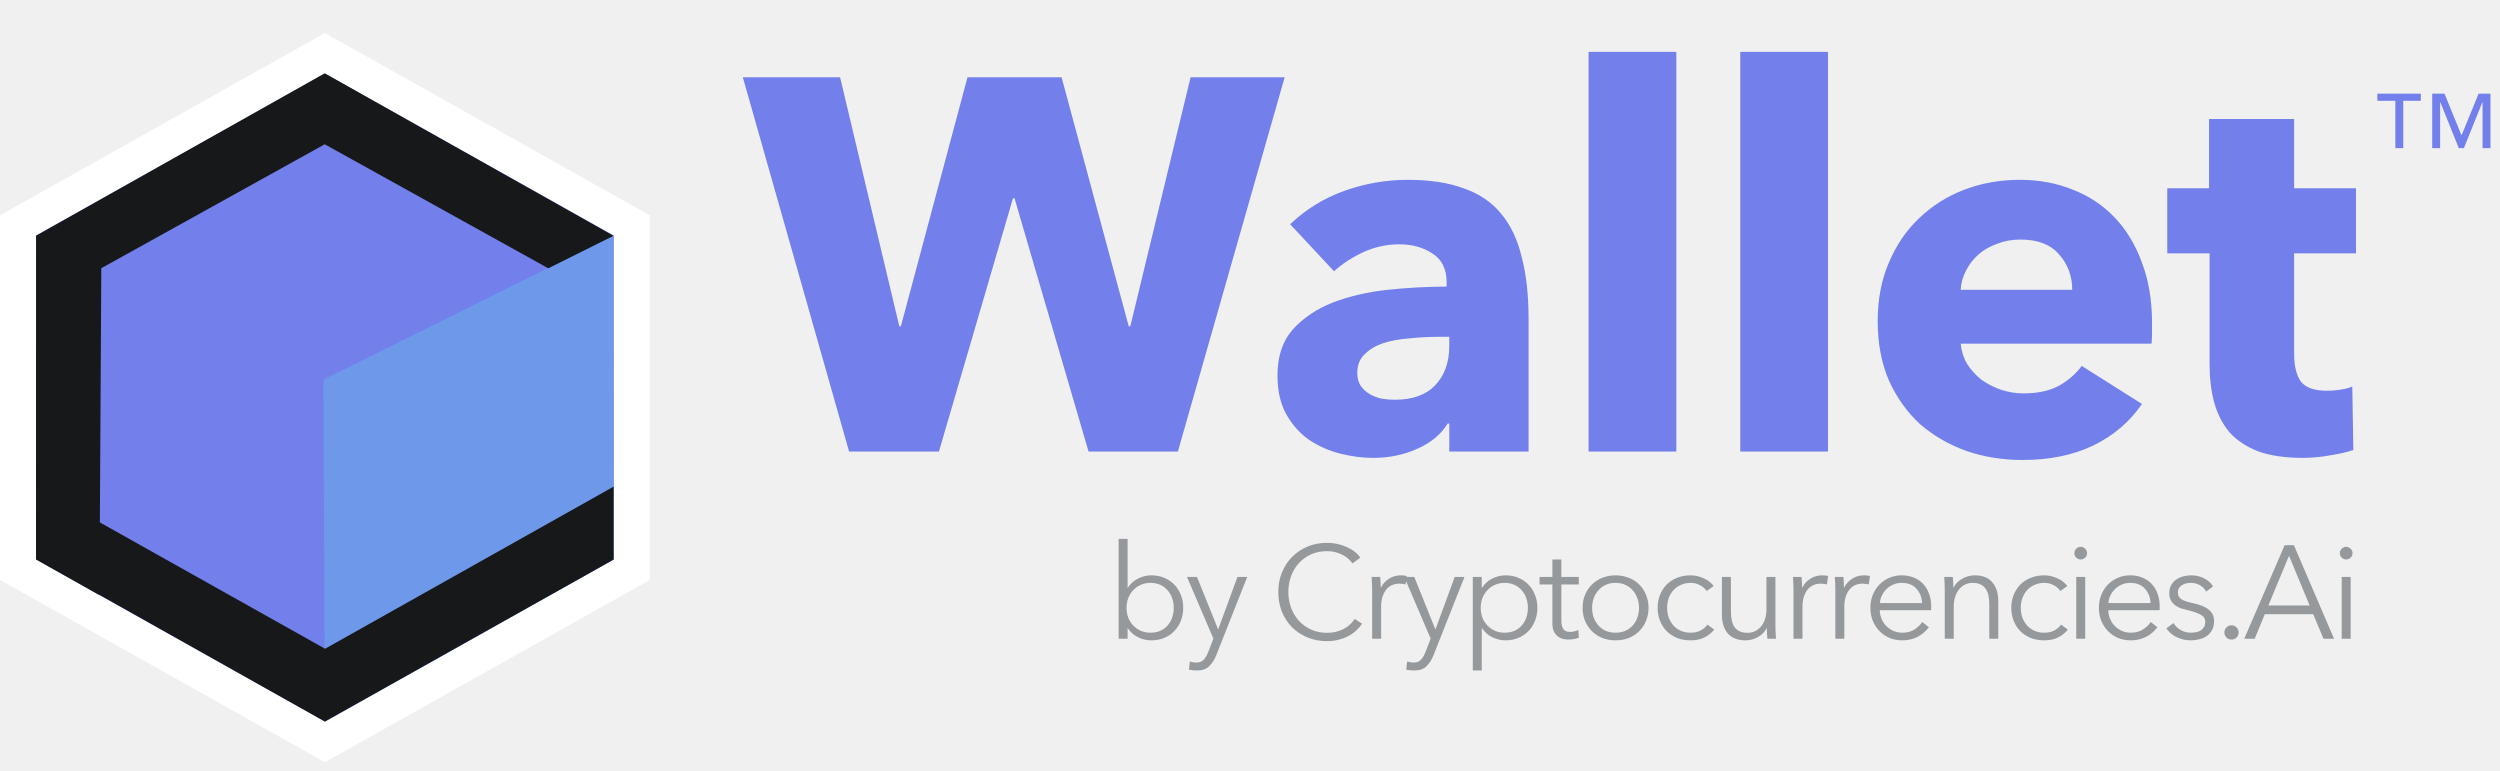
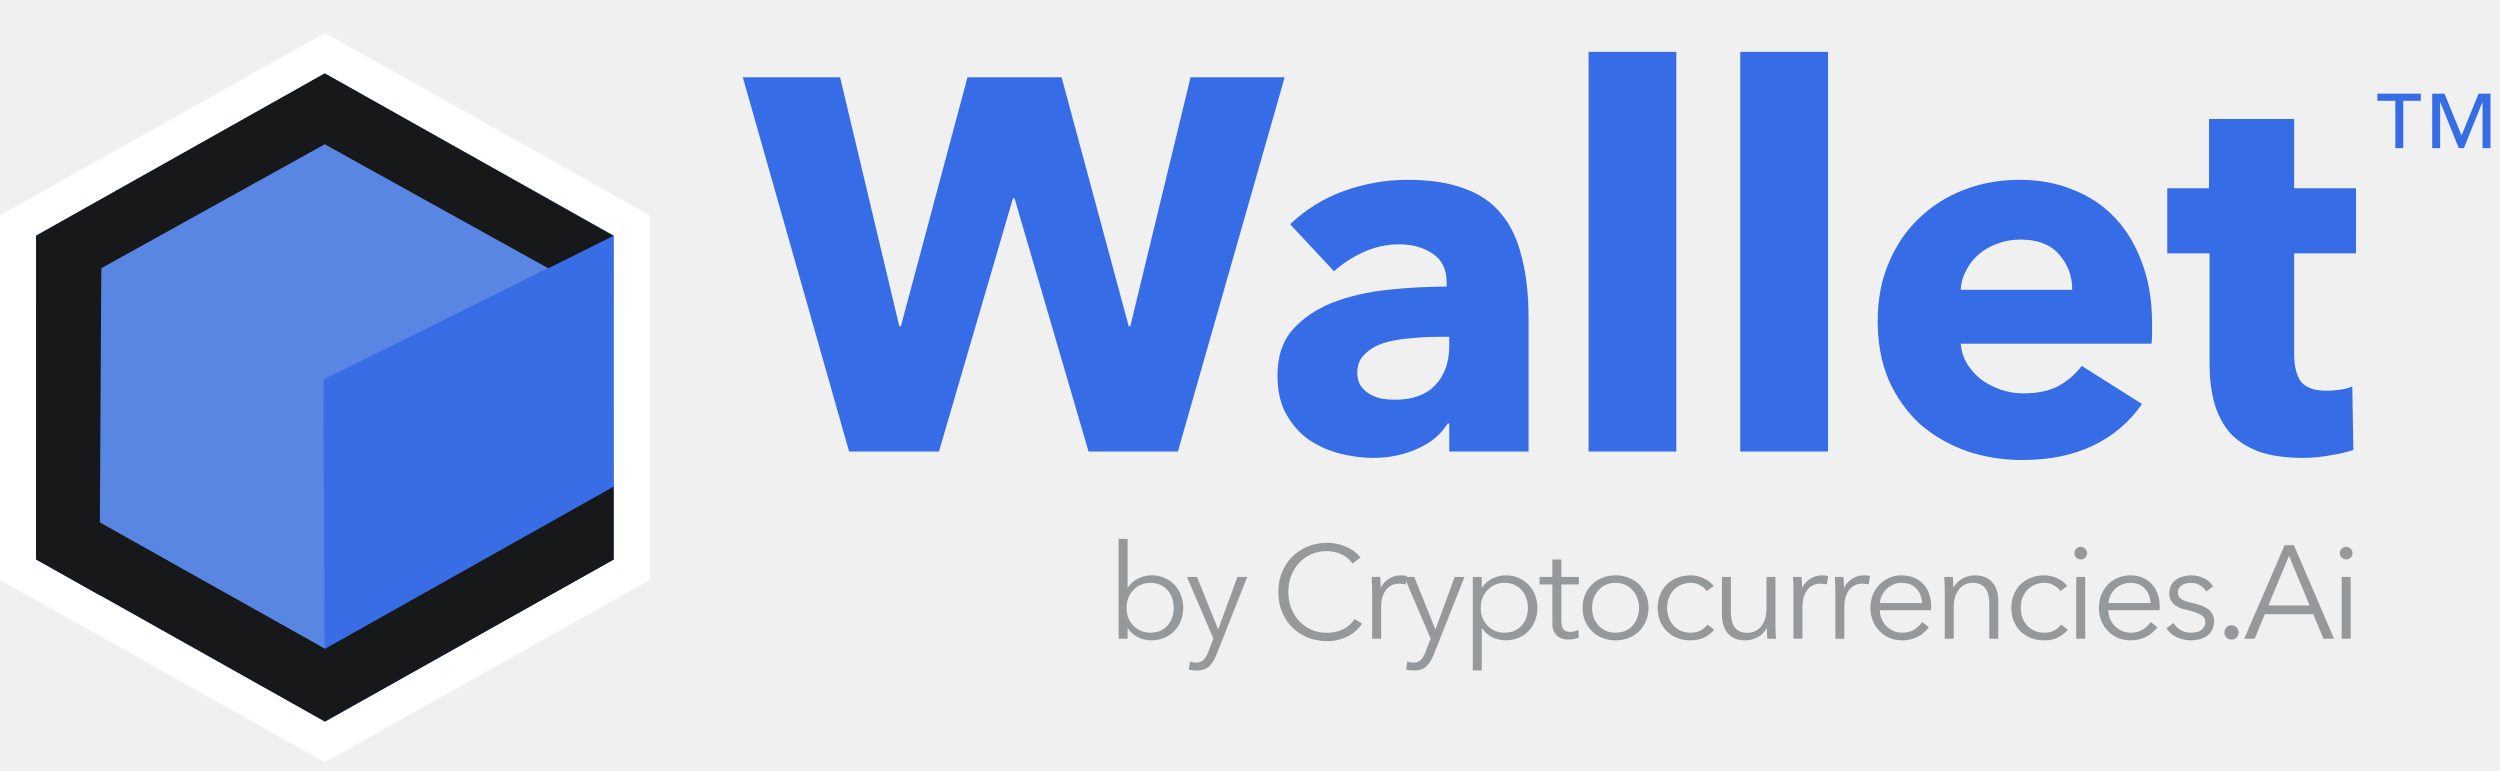
<svg xmlns="http://www.w3.org/2000/svg" width="227" height="70" viewBox="0 0 227 70" fill="none">
  <path d="M29.5 3L59 19.553V52.658L44.25 60.934L29.5 69.21L0 52.658V19.553L29.5 3Z" fill="white" />
-   <path d="M29.5 6.678L55.722 21.386V50.803L29.5 65.511L3.278 50.803V21.386L29.5 6.678Z" fill="#7380EB" />
-   <path d="M29.371 34.467L55.719 21.382L55.725 50.794L29.491 65.531L29.371 34.467Z" fill="#6E98E9" />
-   <path fill-rule="evenodd" clip-rule="evenodd" d="M29.484 13.1L49.784 24.361L55.707 21.411L29.504 6.671L29.484 6.683L29.464 6.671L3.26 21.411L3.275 21.418L3.27 50.797L9.031 54.042L9.032 53.87V54.014L29.513 65.525V65.506L55.714 50.806V47.511V44.186L29.513 58.908V58.905L9.068 47.436L9.198 24.36L9.191 24.357L29.484 13.1Z" fill="#17181A" />
-   <path d="M106.952 41H98.84L92.12 18.008H91.976L85.256 41H77.096L67.448 7.016H76.28L81.656 29.624H81.8L87.848 7.016H96.392L102.488 29.624H102.632L108.104 7.016H116.648L106.952 41ZM131.594 30.584H130.586C129.722 30.584 128.842 30.632 127.946 30.728C127.082 30.792 126.298 30.936 125.594 31.16C124.922 31.384 124.362 31.72 123.914 32.168C123.466 32.584 123.242 33.144 123.242 33.848C123.242 34.296 123.338 34.68 123.53 35C123.754 35.32 124.026 35.576 124.346 35.768C124.666 35.96 125.034 36.104 125.45 36.2C125.866 36.264 126.266 36.296 126.65 36.296C128.25 36.296 129.466 35.864 130.298 35C131.162 34.104 131.594 32.904 131.594 31.4V30.584ZM117.146 20.36C118.554 19.016 120.186 18.008 122.042 17.336C123.93 16.664 125.85 16.328 127.802 16.328C129.818 16.328 131.514 16.584 132.89 17.096C134.298 17.576 135.434 18.344 136.298 19.4C137.162 20.424 137.786 21.736 138.17 23.336C138.586 24.904 138.794 26.776 138.794 28.952V41H131.594V38.456H131.45C130.842 39.448 129.914 40.216 128.666 40.76C127.45 41.304 126.122 41.576 124.682 41.576C123.722 41.576 122.73 41.448 121.706 41.192C120.682 40.936 119.738 40.52 118.874 39.944C118.042 39.368 117.354 38.6 116.81 37.64C116.266 36.68 115.994 35.496 115.994 34.088C115.994 32.36 116.458 30.968 117.386 29.912C118.346 28.856 119.562 28.04 121.034 27.464C122.538 26.888 124.202 26.504 126.026 26.312C127.85 26.12 129.626 26.024 131.354 26.024V25.64C131.354 24.456 130.938 23.592 130.106 23.048C129.274 22.472 128.25 22.184 127.034 22.184C125.914 22.184 124.826 22.424 123.77 22.904C122.746 23.384 121.866 23.96 121.13 24.632L117.146 20.36ZM144.242 41V4.712H152.21V41H144.242ZM158.016 41V4.712H165.984V41H158.016ZM188.158 26.312C188.158 25.064 187.758 23.992 186.958 23.096C186.19 22.2 185.022 21.752 183.454 21.752C182.686 21.752 181.982 21.88 181.342 22.136C180.702 22.36 180.142 22.68 179.662 23.096C179.182 23.512 178.798 24.008 178.51 24.584C178.222 25.128 178.062 25.704 178.03 26.312H188.158ZM195.406 29.336C195.406 29.656 195.406 29.976 195.406 30.296C195.406 30.616 195.39 30.92 195.358 31.208H178.03C178.094 31.88 178.286 32.488 178.606 33.032C178.958 33.576 179.39 34.056 179.902 34.472C180.446 34.856 181.038 35.16 181.678 35.384C182.35 35.608 183.038 35.72 183.742 35.72C184.99 35.72 186.046 35.496 186.91 35.048C187.774 34.568 188.478 33.96 189.022 33.224L194.494 36.68C193.374 38.312 191.886 39.576 190.03 40.472C188.206 41.336 186.078 41.768 183.646 41.768C181.854 41.768 180.158 41.496 178.558 40.952C176.958 40.376 175.55 39.56 174.334 38.504C173.15 37.416 172.206 36.088 171.502 34.52C170.83 32.952 170.494 31.16 170.494 29.144C170.494 27.192 170.83 25.432 171.502 23.864C172.174 22.264 173.086 20.92 174.238 19.832C175.39 18.712 176.75 17.848 178.318 17.24C179.886 16.632 181.582 16.328 183.406 16.328C185.166 16.328 186.782 16.632 188.254 17.24C189.726 17.816 190.99 18.664 192.046 19.784C193.102 20.904 193.918 22.264 194.494 23.864C195.102 25.464 195.406 27.288 195.406 29.336ZM208.308 23V32.12C208.308 33.24 208.516 34.088 208.932 34.664C209.38 35.208 210.164 35.48 211.284 35.48C211.668 35.48 212.068 35.448 212.484 35.384C212.932 35.32 213.3 35.224 213.588 35.096L213.684 40.856C213.14 41.048 212.452 41.208 211.62 41.336C210.788 41.496 209.956 41.576 209.124 41.576C207.524 41.576 206.18 41.384 205.092 41C204.004 40.584 203.124 40.008 202.452 39.272C201.812 38.504 201.348 37.608 201.06 36.584C200.772 35.528 200.628 34.36 200.628 33.08V23H196.788V17.096H200.58V10.808H208.308V17.096H213.924V23H208.308Z" fill="#7380EB" />
+   <path d="M29.5 6.678L55.722 21.386V50.803L29.5 65.511L3.278 50.803V21.386L29.5 6.678Z" fill="#5985E3" />
+   <path d="M29.371 34.467L55.719 21.382L55.725 50.794L29.491 65.531L29.371 34.467Z" fill="#386DE6" />
+   <path fill-rule="evenodd" clip-rule="evenodd" d="M29.484 13.1L49.784 24.361L55.707 21.411L29.504 6.671L29.484 6.683L29.464 6.671L3.26 21.411L3.275 21.418L3.27 50.797L9.031 54.042L9.032 53.871V54.014L29.513 65.525V65.507L55.714 50.806V47.511V44.187L29.513 58.908V58.906L9.068 47.436L9.198 24.36L9.191 24.357L29.484 13.1Z" fill="#17181A" />
+   <path d="M106.952 41H98.84L92.12 18.008H91.976L85.256 41H77.096L67.448 7.016H76.28L81.656 29.624H81.8L87.848 7.016H96.392L102.488 29.624H102.632L108.104 7.016H116.648L106.952 41ZM131.594 30.584H130.586C129.722 30.584 128.842 30.632 127.946 30.728C127.082 30.792 126.298 30.936 125.594 31.16C124.922 31.384 124.362 31.72 123.914 32.168C123.466 32.584 123.242 33.144 123.242 33.848C123.242 34.296 123.338 34.68 123.53 35C123.754 35.32 124.026 35.576 124.346 35.768C124.666 35.96 125.034 36.104 125.45 36.2C125.866 36.264 126.266 36.296 126.65 36.296C128.25 36.296 129.466 35.864 130.298 35C131.162 34.104 131.594 32.904 131.594 31.4V30.584ZM117.146 20.36C118.554 19.016 120.186 18.008 122.042 17.336C123.93 16.664 125.85 16.328 127.802 16.328C129.818 16.328 131.514 16.584 132.89 17.096C134.298 17.576 135.434 18.344 136.298 19.4C137.162 20.424 137.786 21.736 138.17 23.336C138.586 24.904 138.794 26.776 138.794 28.952V41H131.594V38.456H131.45C130.842 39.448 129.914 40.216 128.666 40.76C127.45 41.304 126.122 41.576 124.682 41.576C123.722 41.576 122.73 41.448 121.706 41.192C120.682 40.936 119.738 40.52 118.874 39.944C118.042 39.368 117.354 38.6 116.81 37.64C116.266 36.68 115.994 35.496 115.994 34.088C115.994 32.36 116.458 30.968 117.386 29.912C118.346 28.856 119.562 28.04 121.034 27.464C122.538 26.888 124.202 26.504 126.026 26.312C127.85 26.12 129.626 26.024 131.354 26.024V25.64C131.354 24.456 130.938 23.592 130.106 23.048C129.274 22.472 128.25 22.184 127.034 22.184C125.914 22.184 124.826 22.424 123.77 22.904C122.746 23.384 121.866 23.96 121.13 24.632L117.146 20.36ZM144.242 41V4.712H152.21V41H144.242ZM158.016 41V4.712H165.984V41H158.016ZM188.158 26.312C188.158 25.064 187.758 23.992 186.958 23.096C186.19 22.2 185.022 21.752 183.454 21.752C182.686 21.752 181.982 21.88 181.342 22.136C180.702 22.36 180.142 22.68 179.662 23.096C179.182 23.512 178.798 24.008 178.51 24.584C178.222 25.128 178.062 25.704 178.03 26.312H188.158ZM195.406 29.336C195.406 29.656 195.406 29.976 195.406 30.296C195.406 30.616 195.39 30.92 195.358 31.208H178.03C178.094 31.88 178.286 32.488 178.606 33.032C178.958 33.576 179.39 34.056 179.902 34.472C180.446 34.856 181.038 35.16 181.678 35.384C182.35 35.608 183.038 35.72 183.742 35.72C184.99 35.72 186.046 35.496 186.91 35.048C187.774 34.568 188.478 33.96 189.022 33.224L194.494 36.68C193.374 38.312 191.886 39.576 190.03 40.472C188.206 41.336 186.078 41.768 183.646 41.768C181.854 41.768 180.158 41.496 178.558 40.952C176.958 40.376 175.55 39.56 174.334 38.504C173.15 37.416 172.206 36.088 171.502 34.52C170.83 32.952 170.494 31.16 170.494 29.144C170.494 27.192 170.83 25.432 171.502 23.864C172.174 22.264 173.086 20.92 174.238 19.832C175.39 18.712 176.75 17.848 178.318 17.24C179.886 16.632 181.582 16.328 183.406 16.328C185.166 16.328 186.782 16.632 188.254 17.24C189.726 17.816 190.99 18.664 192.046 19.784C193.102 20.904 193.918 22.264 194.494 23.864C195.102 25.464 195.406 27.288 195.406 29.336ZM208.308 23V32.12C208.308 33.24 208.516 34.088 208.932 34.664C209.38 35.208 210.164 35.48 211.284 35.48C211.668 35.48 212.068 35.448 212.484 35.384C212.932 35.32 213.3 35.224 213.588 35.096L213.684 40.856C213.14 41.048 212.452 41.208 211.62 41.336C210.788 41.496 209.956 41.576 209.124 41.576C207.524 41.576 206.18 41.384 205.092 41C204.004 40.584 203.124 40.008 202.452 39.272C201.812 38.504 201.348 37.608 201.06 36.584C200.772 35.528 200.628 34.36 200.628 33.08V23H196.788V17.096H200.58V10.808H208.308V17.096H213.924V23H208.308Z" fill="#366CE5" />
  <path d="M102.387 57.052V58H101.571V48.928H102.387V53.356H102.411C102.651 52.988 102.963 52.712 103.347 52.528C103.731 52.336 104.127 52.24 104.535 52.24C104.975 52.24 105.371 52.316 105.723 52.468C106.083 52.62 106.387 52.828 106.635 53.092C106.891 53.356 107.087 53.668 107.223 54.028C107.367 54.388 107.439 54.776 107.439 55.192C107.439 55.608 107.367 55.996 107.223 56.356C107.087 56.716 106.891 57.028 106.635 57.292C106.387 57.556 106.083 57.764 105.723 57.916C105.371 58.068 104.975 58.144 104.535 58.144C104.127 58.144 103.731 58.052 103.347 57.868C102.963 57.684 102.651 57.412 102.411 57.052H102.387ZM106.575 55.192C106.575 54.88 106.527 54.588 106.431 54.316C106.335 54.036 106.195 53.796 106.011 53.596C105.835 53.388 105.615 53.224 105.351 53.104C105.087 52.984 104.787 52.924 104.451 52.924C104.139 52.924 103.851 52.984 103.587 53.104C103.323 53.216 103.095 53.376 102.903 53.584C102.711 53.784 102.559 54.024 102.447 54.304C102.343 54.576 102.291 54.872 102.291 55.192C102.291 55.512 102.343 55.812 102.447 56.092C102.559 56.364 102.711 56.6 102.903 56.8C103.095 57 103.323 57.16 103.587 57.28C103.851 57.392 104.139 57.448 104.451 57.448C104.787 57.448 105.087 57.392 105.351 57.28C105.615 57.16 105.835 57 106.011 56.8C106.195 56.592 106.335 56.352 106.431 56.08C106.527 55.8 106.575 55.504 106.575 55.192ZM110.596 57.124H110.62L112.36 52.384H113.248L110.452 59.452C110.284 59.884 110.068 60.228 109.804 60.484C109.548 60.748 109.176 60.88 108.688 60.88C108.44 60.88 108.196 60.856 107.956 60.808L108.04 60.064C108.232 60.128 108.432 60.16 108.64 60.16C108.92 60.16 109.14 60.072 109.3 59.896C109.46 59.728 109.6 59.484 109.72 59.164L110.176 57.988L107.776 52.384H108.688L110.596 57.124ZM123.678 56.632C123.534 56.848 123.358 57.052 123.15 57.244C122.95 57.436 122.714 57.604 122.442 57.748C122.178 57.892 121.882 58.004 121.554 58.084C121.234 58.172 120.882 58.216 120.498 58.216C119.858 58.216 119.266 58.104 118.722 57.88C118.178 57.656 117.71 57.348 117.318 56.956C116.926 56.556 116.618 56.084 116.394 55.54C116.178 54.996 116.07 54.4 116.07 53.752C116.07 53.104 116.182 52.508 116.406 51.964C116.63 51.42 116.938 50.952 117.33 50.56C117.73 50.16 118.198 49.848 118.734 49.624C119.278 49.4 119.866 49.288 120.498 49.288C120.81 49.288 121.114 49.32 121.41 49.384C121.714 49.448 121.998 49.54 122.262 49.66C122.526 49.772 122.766 49.912 122.982 50.08C123.198 50.24 123.378 50.424 123.522 50.632L122.802 51.16C122.714 51.024 122.594 50.888 122.442 50.752C122.298 50.616 122.126 50.496 121.926 50.392C121.726 50.288 121.506 50.204 121.266 50.14C121.034 50.076 120.782 50.044 120.51 50.044C119.958 50.044 119.462 50.144 119.022 50.344C118.59 50.544 118.222 50.816 117.918 51.16C117.614 51.496 117.382 51.888 117.222 52.336C117.062 52.784 116.982 53.256 116.982 53.752C116.982 54.248 117.062 54.72 117.222 55.168C117.39 55.616 117.626 56.012 117.93 56.356C118.234 56.692 118.602 56.96 119.034 57.16C119.474 57.36 119.966 57.46 120.51 57.46C120.998 57.46 121.462 57.36 121.902 57.16C122.342 56.96 122.71 56.64 123.006 56.2L123.678 56.632ZM124.591 53.62C124.591 53.468 124.587 53.272 124.579 53.032C124.571 52.792 124.559 52.576 124.543 52.384H125.323C125.339 52.536 125.351 52.704 125.359 52.888C125.367 53.072 125.371 53.224 125.371 53.344H125.395C125.555 53.016 125.795 52.752 126.115 52.552C126.435 52.344 126.795 52.24 127.195 52.24C127.299 52.24 127.391 52.244 127.471 52.252C127.559 52.26 127.647 52.276 127.735 52.3L127.627 53.068C127.579 53.052 127.499 53.036 127.387 53.02C127.275 53.004 127.163 52.996 127.051 52.996C126.835 52.996 126.627 53.036 126.427 53.116C126.227 53.196 126.051 53.324 125.899 53.5C125.755 53.668 125.635 53.888 125.539 54.16C125.451 54.424 125.407 54.744 125.407 55.12V58H124.591V53.62ZM130.324 57.124H130.348L132.088 52.384H132.976L130.18 59.452C130.012 59.884 129.796 60.228 129.532 60.484C129.276 60.748 128.904 60.88 128.416 60.88C128.168 60.88 127.924 60.856 127.684 60.808L127.768 60.064C127.96 60.128 128.16 60.16 128.368 60.16C128.648 60.16 128.868 60.072 129.028 59.896C129.188 59.728 129.328 59.484 129.448 59.164L129.904 57.988L127.504 52.384H128.416L130.324 57.124ZM134.545 60.88H133.729V52.384H134.545V53.356H134.581C134.813 52.988 135.121 52.712 135.505 52.528C135.897 52.336 136.293 52.24 136.693 52.24C137.133 52.24 137.529 52.316 137.881 52.468C138.241 52.62 138.545 52.828 138.793 53.092C139.049 53.356 139.245 53.668 139.381 54.028C139.525 54.388 139.597 54.776 139.597 55.192C139.597 55.608 139.525 55.996 139.381 56.356C139.245 56.716 139.049 57.028 138.793 57.292C138.545 57.556 138.241 57.764 137.881 57.916C137.529 58.068 137.133 58.144 136.693 58.144C136.293 58.144 135.897 58.052 135.505 57.868C135.121 57.676 134.813 57.404 134.581 57.052H134.545V60.88ZM138.733 55.192C138.733 54.88 138.685 54.588 138.589 54.316C138.493 54.036 138.353 53.796 138.169 53.596C137.993 53.388 137.773 53.224 137.509 53.104C137.245 52.984 136.945 52.924 136.609 52.924C136.297 52.924 136.009 52.984 135.745 53.104C135.481 53.216 135.253 53.376 135.061 53.584C134.869 53.784 134.717 54.024 134.605 54.304C134.501 54.576 134.449 54.872 134.449 55.192C134.449 55.512 134.501 55.812 134.605 56.092C134.717 56.364 134.869 56.6 135.061 56.8C135.253 57 135.481 57.16 135.745 57.28C136.009 57.392 136.297 57.448 136.609 57.448C136.945 57.448 137.245 57.392 137.509 57.28C137.773 57.16 137.993 57 138.169 56.8C138.353 56.592 138.493 56.352 138.589 56.08C138.685 55.8 138.733 55.504 138.733 55.192ZM143.355 53.068H141.771V56.344C141.771 56.552 141.791 56.724 141.831 56.86C141.871 56.996 141.927 57.104 141.999 57.184C142.079 57.256 142.171 57.308 142.275 57.34C142.379 57.364 142.491 57.376 142.611 57.376C142.723 57.376 142.839 57.36 142.959 57.328C143.087 57.296 143.207 57.252 143.319 57.196L143.355 57.904C143.211 57.96 143.059 58 142.899 58.024C142.747 58.056 142.579 58.072 142.395 58.072C142.243 58.072 142.083 58.052 141.915 58.012C141.747 57.972 141.591 57.896 141.447 57.784C141.303 57.672 141.183 57.52 141.087 57.328C140.999 57.136 140.955 56.884 140.955 56.572V53.068H139.791V52.384H140.955V50.8H141.771V52.384H143.355V53.068ZM149.688 55.192C149.688 55.616 149.612 56.008 149.46 56.368C149.316 56.728 149.112 57.04 148.848 57.304C148.584 57.568 148.268 57.776 147.9 57.928C147.532 58.072 147.128 58.144 146.688 58.144C146.256 58.144 145.856 58.072 145.488 57.928C145.12 57.776 144.804 57.568 144.54 57.304C144.276 57.04 144.068 56.728 143.916 56.368C143.772 56.008 143.7 55.616 143.7 55.192C143.7 54.768 143.772 54.376 143.916 54.016C144.068 53.656 144.276 53.344 144.54 53.08C144.804 52.816 145.12 52.612 145.488 52.468C145.856 52.316 146.256 52.24 146.688 52.24C147.128 52.24 147.532 52.316 147.9 52.468C148.268 52.612 148.584 52.816 148.848 53.08C149.112 53.344 149.316 53.656 149.46 54.016C149.612 54.376 149.688 54.768 149.688 55.192ZM148.824 55.192C148.824 54.88 148.772 54.588 148.668 54.316C148.572 54.036 148.432 53.796 148.248 53.596C148.064 53.388 147.84 53.224 147.576 53.104C147.312 52.984 147.016 52.924 146.688 52.924C146.36 52.924 146.064 52.984 145.8 53.104C145.544 53.224 145.324 53.388 145.14 53.596C144.956 53.796 144.812 54.036 144.708 54.316C144.612 54.588 144.564 54.88 144.564 55.192C144.564 55.504 144.612 55.8 144.708 56.08C144.812 56.352 144.956 56.592 145.14 56.8C145.324 57 145.544 57.16 145.8 57.28C146.064 57.392 146.36 57.448 146.688 57.448C147.016 57.448 147.312 57.392 147.576 57.28C147.84 57.16 148.064 57 148.248 56.8C148.432 56.592 148.572 56.352 148.668 56.08C148.772 55.8 148.824 55.504 148.824 55.192ZM154.965 53.668C154.829 53.452 154.629 53.276 154.365 53.14C154.109 52.996 153.829 52.924 153.525 52.924C153.197 52.924 152.901 52.984 152.637 53.104C152.373 53.216 152.145 53.376 151.953 53.584C151.769 53.784 151.625 54.024 151.521 54.304C151.425 54.576 151.377 54.872 151.377 55.192C151.377 55.512 151.425 55.808 151.521 56.08C151.625 56.352 151.769 56.592 151.953 56.8C152.137 57 152.361 57.16 152.625 57.28C152.889 57.392 153.185 57.448 153.513 57.448C153.873 57.448 154.177 57.38 154.425 57.244C154.673 57.108 154.877 56.932 155.037 56.716L155.649 57.172C155.409 57.468 155.113 57.704 154.761 57.88C154.417 58.056 154.001 58.144 153.513 58.144C153.057 58.144 152.645 58.072 152.277 57.928C151.909 57.776 151.593 57.568 151.329 57.304C151.073 57.04 150.873 56.728 150.729 56.368C150.585 56.008 150.513 55.616 150.513 55.192C150.513 54.768 150.585 54.376 150.729 54.016C150.873 53.656 151.073 53.344 151.329 53.08C151.593 52.816 151.909 52.612 152.277 52.468C152.645 52.316 153.057 52.24 153.513 52.24C153.889 52.24 154.269 52.324 154.653 52.492C155.045 52.652 155.361 52.892 155.601 53.212L154.965 53.668ZM160.478 58C160.462 57.848 160.45 57.68 160.442 57.496C160.434 57.312 160.43 57.16 160.43 57.04H160.406C160.246 57.368 159.986 57.636 159.626 57.844C159.266 58.044 158.886 58.144 158.486 58.144C157.774 58.144 157.238 57.932 156.878 57.508C156.526 57.084 156.35 56.524 156.35 55.828V52.384H157.166V55.492C157.166 55.788 157.19 56.056 157.238 56.296C157.286 56.536 157.366 56.744 157.478 56.92C157.598 57.088 157.754 57.22 157.946 57.316C158.146 57.412 158.394 57.46 158.69 57.46C158.906 57.46 159.114 57.416 159.314 57.328C159.522 57.24 159.706 57.108 159.866 56.932C160.026 56.748 160.154 56.52 160.25 56.248C160.346 55.968 160.394 55.64 160.394 55.264V52.384H161.21V56.764C161.21 56.916 161.214 57.112 161.222 57.352C161.23 57.592 161.242 57.808 161.258 58H160.478ZM162.848 53.62C162.848 53.468 162.844 53.272 162.836 53.032C162.828 52.792 162.816 52.576 162.8 52.384H163.58C163.596 52.536 163.608 52.704 163.616 52.888C163.624 53.072 163.628 53.224 163.628 53.344H163.652C163.812 53.016 164.052 52.752 164.372 52.552C164.692 52.344 165.052 52.24 165.452 52.24C165.556 52.24 165.648 52.244 165.728 52.252C165.816 52.26 165.904 52.276 165.992 52.3L165.884 53.068C165.836 53.052 165.756 53.036 165.644 53.02C165.532 53.004 165.42 52.996 165.308 52.996C165.092 52.996 164.884 53.036 164.684 53.116C164.484 53.196 164.308 53.324 164.156 53.5C164.012 53.668 163.892 53.888 163.796 54.16C163.708 54.424 163.664 54.744 163.664 55.12V58H162.848V53.62ZM166.649 53.62C166.649 53.468 166.645 53.272 166.637 53.032C166.629 52.792 166.617 52.576 166.601 52.384H167.381C167.397 52.536 167.409 52.704 167.417 52.888C167.425 53.072 167.429 53.224 167.429 53.344H167.453C167.613 53.016 167.853 52.752 168.173 52.552C168.493 52.344 168.853 52.24 169.253 52.24C169.357 52.24 169.449 52.244 169.529 52.252C169.617 52.26 169.705 52.276 169.793 52.3L169.685 53.068C169.637 53.052 169.557 53.036 169.445 53.02C169.333 53.004 169.221 52.996 169.109 52.996C168.893 52.996 168.685 53.036 168.485 53.116C168.285 53.196 168.109 53.324 167.957 53.5C167.813 53.668 167.693 53.888 167.597 54.16C167.509 54.424 167.465 54.744 167.465 55.12V58H166.649V53.62ZM174.523 54.76C174.499 54.232 174.327 53.796 174.007 53.452C173.695 53.1 173.247 52.924 172.663 52.924C172.391 52.924 172.139 52.976 171.907 53.08C171.675 53.176 171.471 53.312 171.295 53.488C171.119 53.656 170.979 53.852 170.875 54.076C170.771 54.292 170.711 54.52 170.695 54.76H174.523ZM175.351 55.024C175.351 55.08 175.351 55.14 175.351 55.204C175.351 55.268 175.347 55.336 175.339 55.408H170.683C170.691 55.688 170.747 55.952 170.851 56.2C170.955 56.448 171.099 56.664 171.283 56.848C171.467 57.032 171.683 57.18 171.931 57.292C172.179 57.396 172.447 57.448 172.735 57.448C173.159 57.448 173.523 57.352 173.827 57.16C174.139 56.96 174.375 56.732 174.535 56.476L175.147 56.956C174.811 57.38 174.439 57.684 174.031 57.868C173.631 58.052 173.199 58.144 172.735 58.144C172.319 58.144 171.931 58.072 171.571 57.928C171.219 57.776 170.915 57.568 170.659 57.304C170.403 57.04 170.199 56.728 170.047 56.368C169.903 56.008 169.831 55.616 169.831 55.192C169.831 54.768 169.903 54.376 170.047 54.016C170.191 53.656 170.391 53.344 170.647 53.08C170.903 52.816 171.203 52.612 171.547 52.468C171.891 52.316 172.263 52.24 172.663 52.24C173.103 52.24 173.491 52.316 173.827 52.468C174.163 52.612 174.443 52.812 174.667 53.068C174.891 53.316 175.059 53.608 175.171 53.944C175.291 54.28 175.351 54.64 175.351 55.024ZM177.315 52.384C177.331 52.536 177.343 52.704 177.351 52.888C177.359 53.072 177.363 53.224 177.363 53.344H177.387C177.547 53.016 177.807 52.752 178.167 52.552C178.527 52.344 178.907 52.24 179.307 52.24C180.019 52.24 180.551 52.452 180.903 52.876C181.263 53.3 181.443 53.86 181.443 54.556V58H180.627V54.892C180.627 54.596 180.603 54.328 180.555 54.088C180.507 53.848 180.423 53.644 180.303 53.476C180.191 53.3 180.035 53.164 179.835 53.068C179.643 52.972 179.399 52.924 179.103 52.924C178.887 52.924 178.675 52.968 178.467 53.056C178.267 53.144 178.087 53.28 177.927 53.464C177.767 53.64 177.639 53.868 177.543 54.148C177.447 54.42 177.399 54.744 177.399 55.12V58H176.583V53.62C176.583 53.468 176.579 53.272 176.571 53.032C176.563 52.792 176.551 52.576 176.535 52.384H177.315ZM187.077 53.668C186.941 53.452 186.741 53.276 186.477 53.14C186.221 52.996 185.941 52.924 185.637 52.924C185.309 52.924 185.013 52.984 184.749 53.104C184.485 53.216 184.257 53.376 184.065 53.584C183.881 53.784 183.737 54.024 183.633 54.304C183.537 54.576 183.489 54.872 183.489 55.192C183.489 55.512 183.537 55.808 183.633 56.08C183.737 56.352 183.881 56.592 184.065 56.8C184.249 57 184.473 57.16 184.737 57.28C185.001 57.392 185.297 57.448 185.625 57.448C185.985 57.448 186.289 57.38 186.537 57.244C186.785 57.108 186.989 56.932 187.149 56.716L187.761 57.172C187.521 57.468 187.225 57.704 186.873 57.88C186.529 58.056 186.113 58.144 185.625 58.144C185.169 58.144 184.757 58.072 184.389 57.928C184.021 57.776 183.705 57.568 183.441 57.304C183.185 57.04 182.985 56.728 182.841 56.368C182.697 56.008 182.625 55.616 182.625 55.192C182.625 54.768 182.697 54.376 182.841 54.016C182.985 53.656 183.185 53.344 183.441 53.08C183.705 52.816 184.021 52.612 184.389 52.468C184.757 52.316 185.169 52.24 185.625 52.24C186.001 52.24 186.381 52.324 186.765 52.492C187.157 52.652 187.473 52.892 187.713 53.212L187.077 53.668ZM189.338 58H188.522V52.384H189.338V58ZM189.506 50.224C189.506 50.392 189.446 50.532 189.326 50.644C189.206 50.748 189.074 50.8 188.93 50.8C188.786 50.8 188.654 50.748 188.534 50.644C188.414 50.532 188.354 50.392 188.354 50.224C188.354 50.056 188.414 49.92 188.534 49.816C188.654 49.704 188.786 49.648 188.93 49.648C189.074 49.648 189.206 49.704 189.326 49.816C189.446 49.92 189.506 50.056 189.506 50.224ZM195.271 54.76C195.247 54.232 195.075 53.796 194.755 53.452C194.443 53.1 193.995 52.924 193.411 52.924C193.139 52.924 192.887 52.976 192.655 53.08C192.423 53.176 192.219 53.312 192.043 53.488C191.867 53.656 191.727 53.852 191.623 54.076C191.519 54.292 191.459 54.52 191.443 54.76H195.271ZM196.099 55.024C196.099 55.08 196.099 55.14 196.099 55.204C196.099 55.268 196.095 55.336 196.087 55.408H191.431C191.439 55.688 191.495 55.952 191.599 56.2C191.703 56.448 191.847 56.664 192.031 56.848C192.215 57.032 192.431 57.18 192.679 57.292C192.927 57.396 193.195 57.448 193.483 57.448C193.907 57.448 194.271 57.352 194.575 57.16C194.887 56.96 195.123 56.732 195.283 56.476L195.895 56.956C195.559 57.38 195.187 57.684 194.779 57.868C194.379 58.052 193.947 58.144 193.483 58.144C193.067 58.144 192.679 58.072 192.319 57.928C191.967 57.776 191.663 57.568 191.407 57.304C191.151 57.04 190.947 56.728 190.795 56.368C190.651 56.008 190.579 55.616 190.579 55.192C190.579 54.768 190.651 54.376 190.795 54.016C190.939 53.656 191.139 53.344 191.395 53.08C191.651 52.816 191.951 52.612 192.295 52.468C192.639 52.316 193.011 52.24 193.411 52.24C193.851 52.24 194.239 52.316 194.575 52.468C194.911 52.612 195.191 52.812 195.415 53.068C195.639 53.316 195.807 53.608 195.919 53.944C196.039 54.28 196.099 54.64 196.099 55.024ZM200.319 53.716C200.199 53.484 200.015 53.296 199.767 53.152C199.527 53 199.251 52.924 198.939 52.924C198.795 52.924 198.651 52.94 198.507 52.972C198.363 53.004 198.235 53.056 198.123 53.128C198.011 53.2 197.919 53.292 197.847 53.404C197.783 53.516 197.751 53.648 197.751 53.8C197.751 54.064 197.859 54.268 198.075 54.412C198.291 54.548 198.631 54.664 199.095 54.76C199.759 54.896 200.247 55.096 200.559 55.36C200.879 55.616 201.039 55.964 201.039 56.404C201.039 56.724 200.975 56.996 200.847 57.22C200.727 57.436 200.567 57.616 200.367 57.76C200.167 57.896 199.939 57.992 199.683 58.048C199.435 58.112 199.183 58.144 198.927 58.144C198.503 58.144 198.091 58.056 197.691 57.88C197.291 57.704 196.963 57.428 196.707 57.052L197.355 56.572C197.499 56.82 197.711 57.028 197.991 57.196C198.271 57.364 198.579 57.448 198.915 57.448C199.091 57.448 199.259 57.432 199.419 57.4C199.579 57.368 199.719 57.312 199.839 57.232C199.959 57.152 200.055 57.052 200.127 56.932C200.199 56.804 200.235 56.648 200.235 56.464C200.235 56.168 200.091 55.948 199.803 55.804C199.523 55.652 199.115 55.512 198.579 55.384C198.411 55.344 198.231 55.296 198.039 55.24C197.855 55.176 197.683 55.088 197.523 54.976C197.363 54.856 197.231 54.708 197.127 54.532C197.023 54.356 196.971 54.136 196.971 53.872C196.971 53.584 197.027 53.34 197.139 53.14C197.251 52.932 197.399 52.764 197.583 52.636C197.775 52.5 197.991 52.4 198.231 52.336C198.471 52.272 198.719 52.24 198.975 52.24C199.367 52.24 199.747 52.328 200.115 52.504C200.483 52.68 200.759 52.928 200.943 53.248L200.319 53.716ZM203.268 57.424C203.268 57.592 203.208 57.744 203.088 57.88C202.968 58.008 202.812 58.072 202.62 58.072C202.428 58.072 202.272 58.008 202.152 57.88C202.032 57.744 201.972 57.592 201.972 57.424C201.972 57.256 202.032 57.108 202.152 56.98C202.272 56.844 202.428 56.776 202.62 56.776C202.812 56.776 202.968 56.844 203.088 56.98C203.208 57.108 203.268 57.256 203.268 57.424ZM204.722 58H203.774L207.446 49.504H208.286L211.934 58H210.974L210.038 55.768H205.646L204.722 58ZM205.97 54.976H209.714L207.842 50.464L205.97 54.976ZM213.441 58H212.625V52.384H213.441V58ZM213.609 50.224C213.609 50.392 213.549 50.532 213.429 50.644C213.309 50.748 213.177 50.8 213.033 50.8C212.889 50.8 212.757 50.748 212.637 50.644C212.517 50.532 212.457 50.392 212.457 50.224C212.457 50.056 212.517 49.92 212.637 49.816C212.757 49.704 212.889 49.648 213.033 49.648C213.177 49.648 213.309 49.704 213.429 49.816C213.549 49.92 213.609 50.056 213.609 50.224Z" fill="#96999C" />
-   <path d="M219.812 9.152H218.216V13.448H217.496V9.152H215.864V8.504H219.812V9.152ZM226.136 13.448H225.416V9.296H225.392L223.724 13.448H223.256L221.588 9.296H221.564V13.448H220.844V8.504H221.96L223.508 12.296L225.056 8.504H226.136V13.448Z" fill="#7380EB" />
+   <path d="M219.812 9.152H218.216V13.448H217.496V9.152H215.864V8.504H219.812V9.152ZM226.136 13.448H225.416V9.296H225.392L223.724 13.448H223.256L221.588 9.296H221.564V13.448H220.844V8.504H221.96L223.508 12.296L225.056 8.504H226.136V13.448Z" fill="#366CE5" />
</svg>
